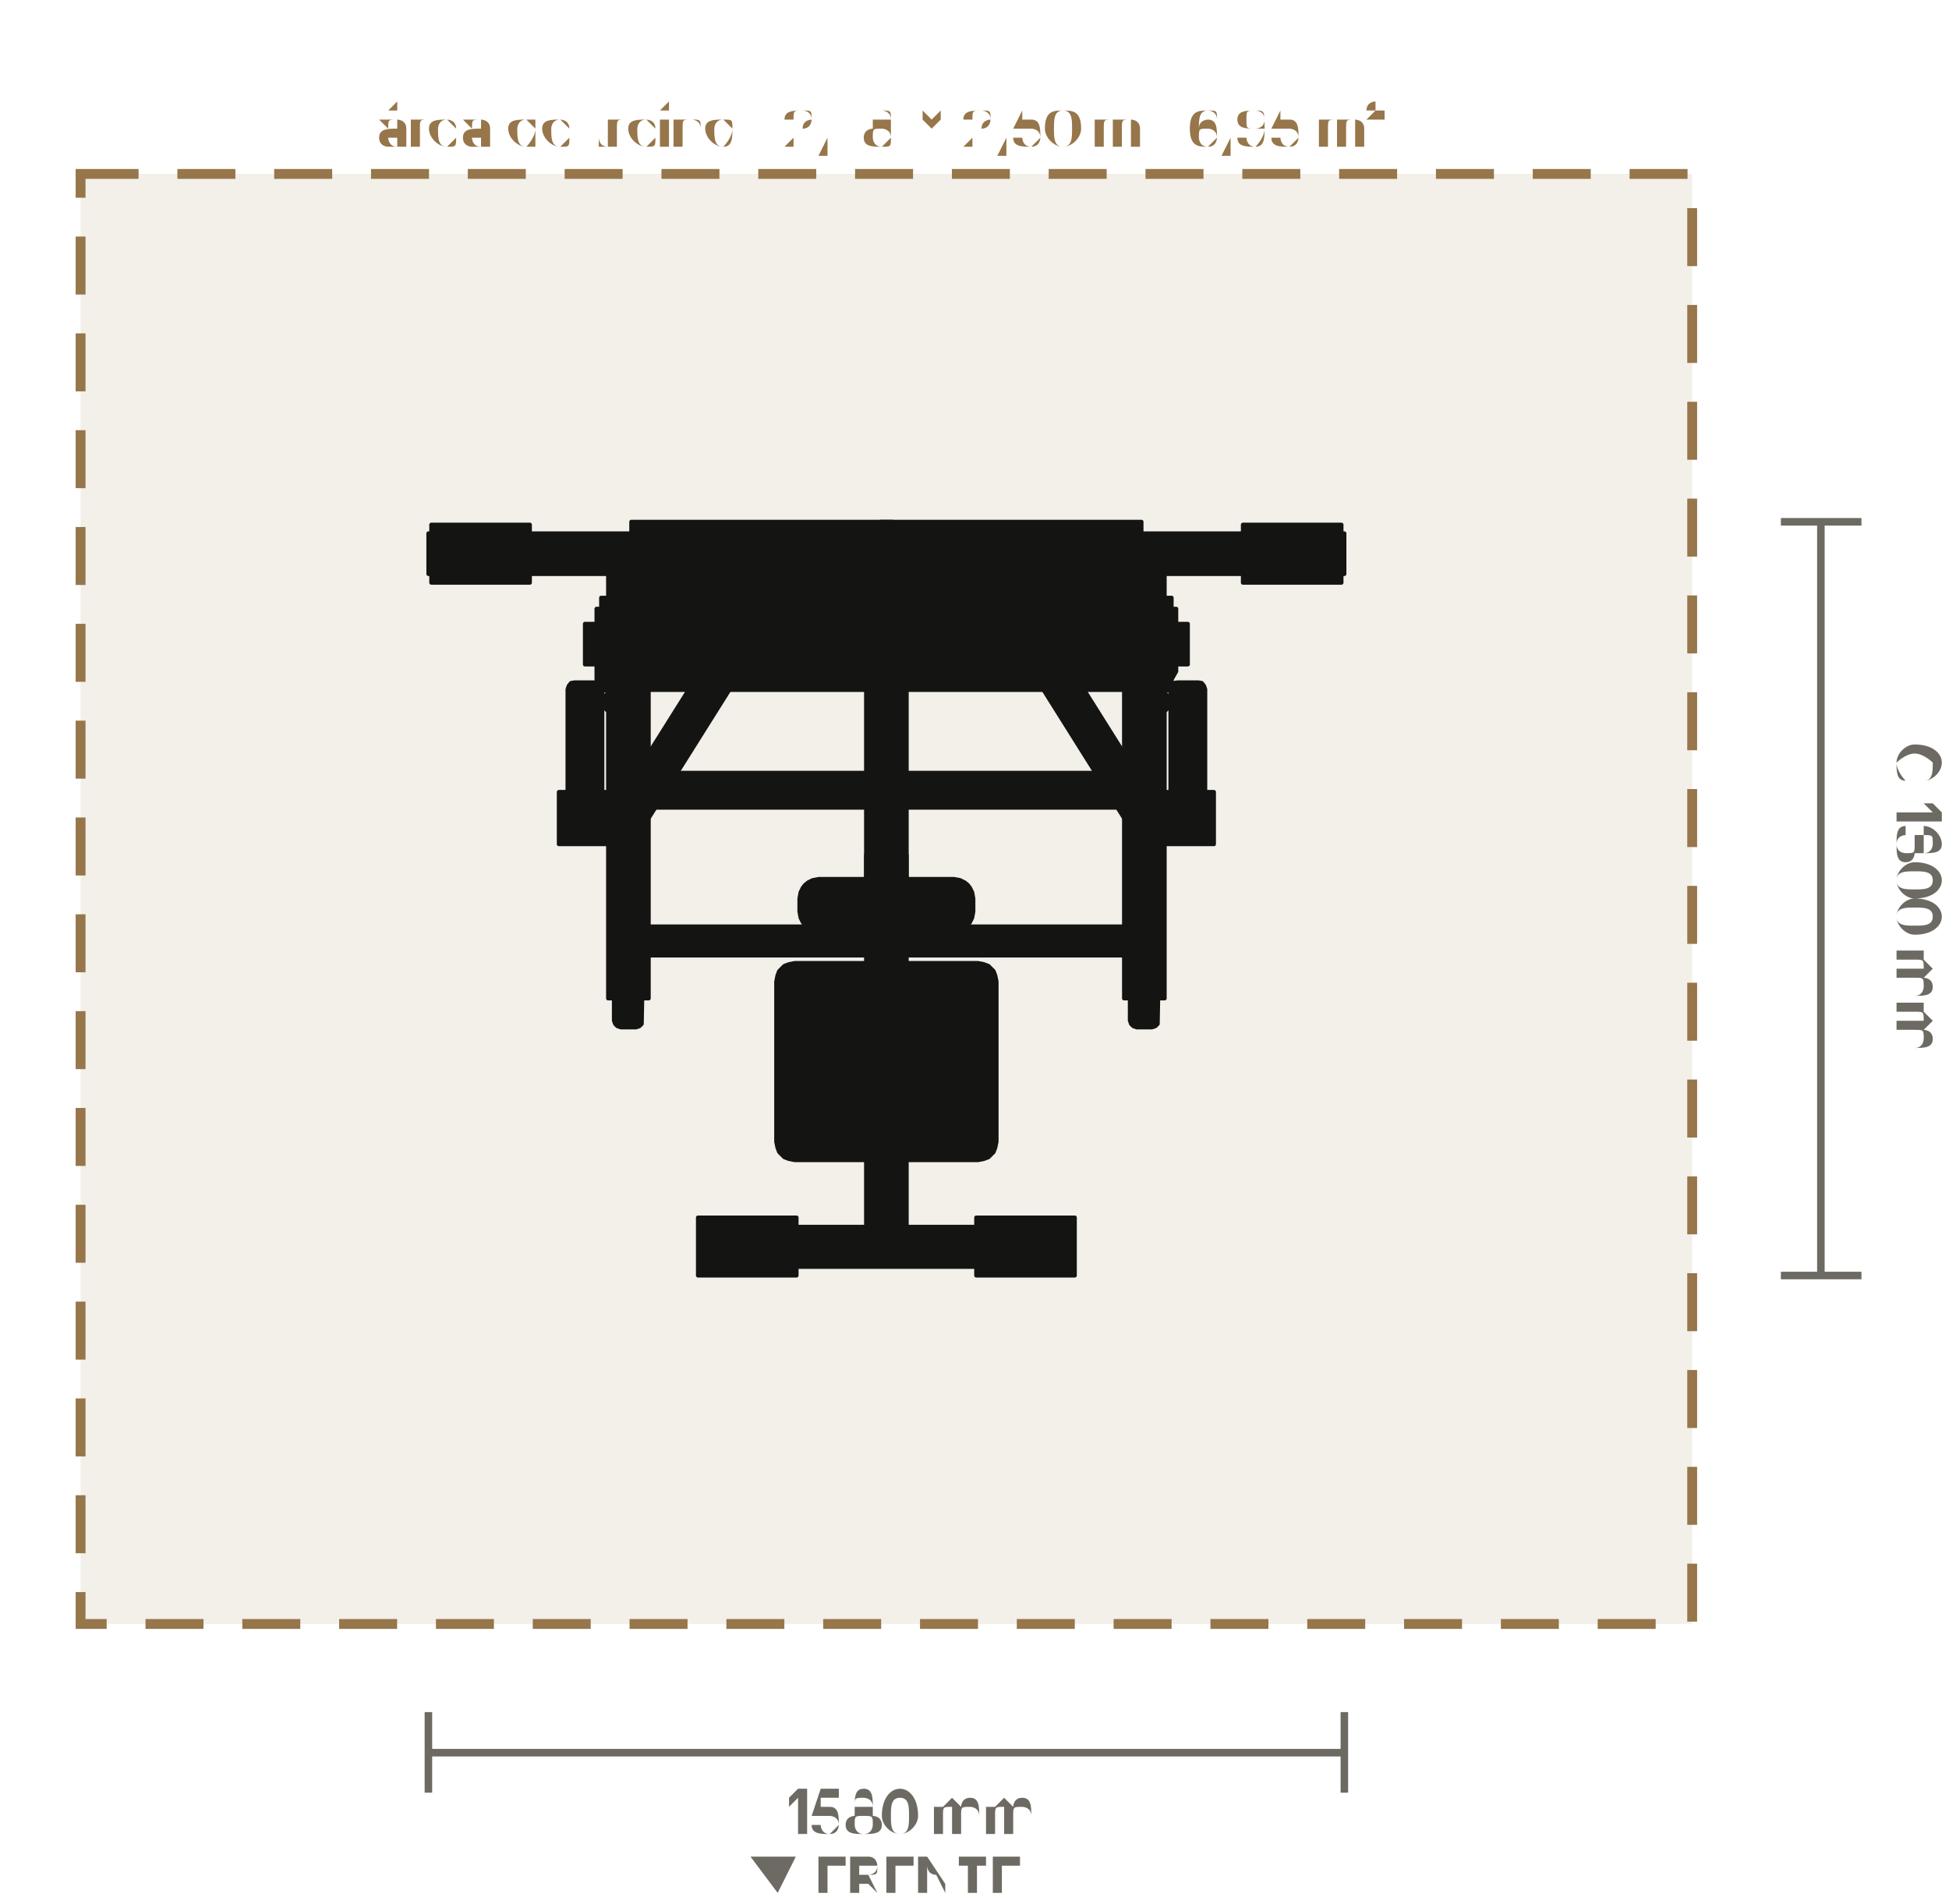
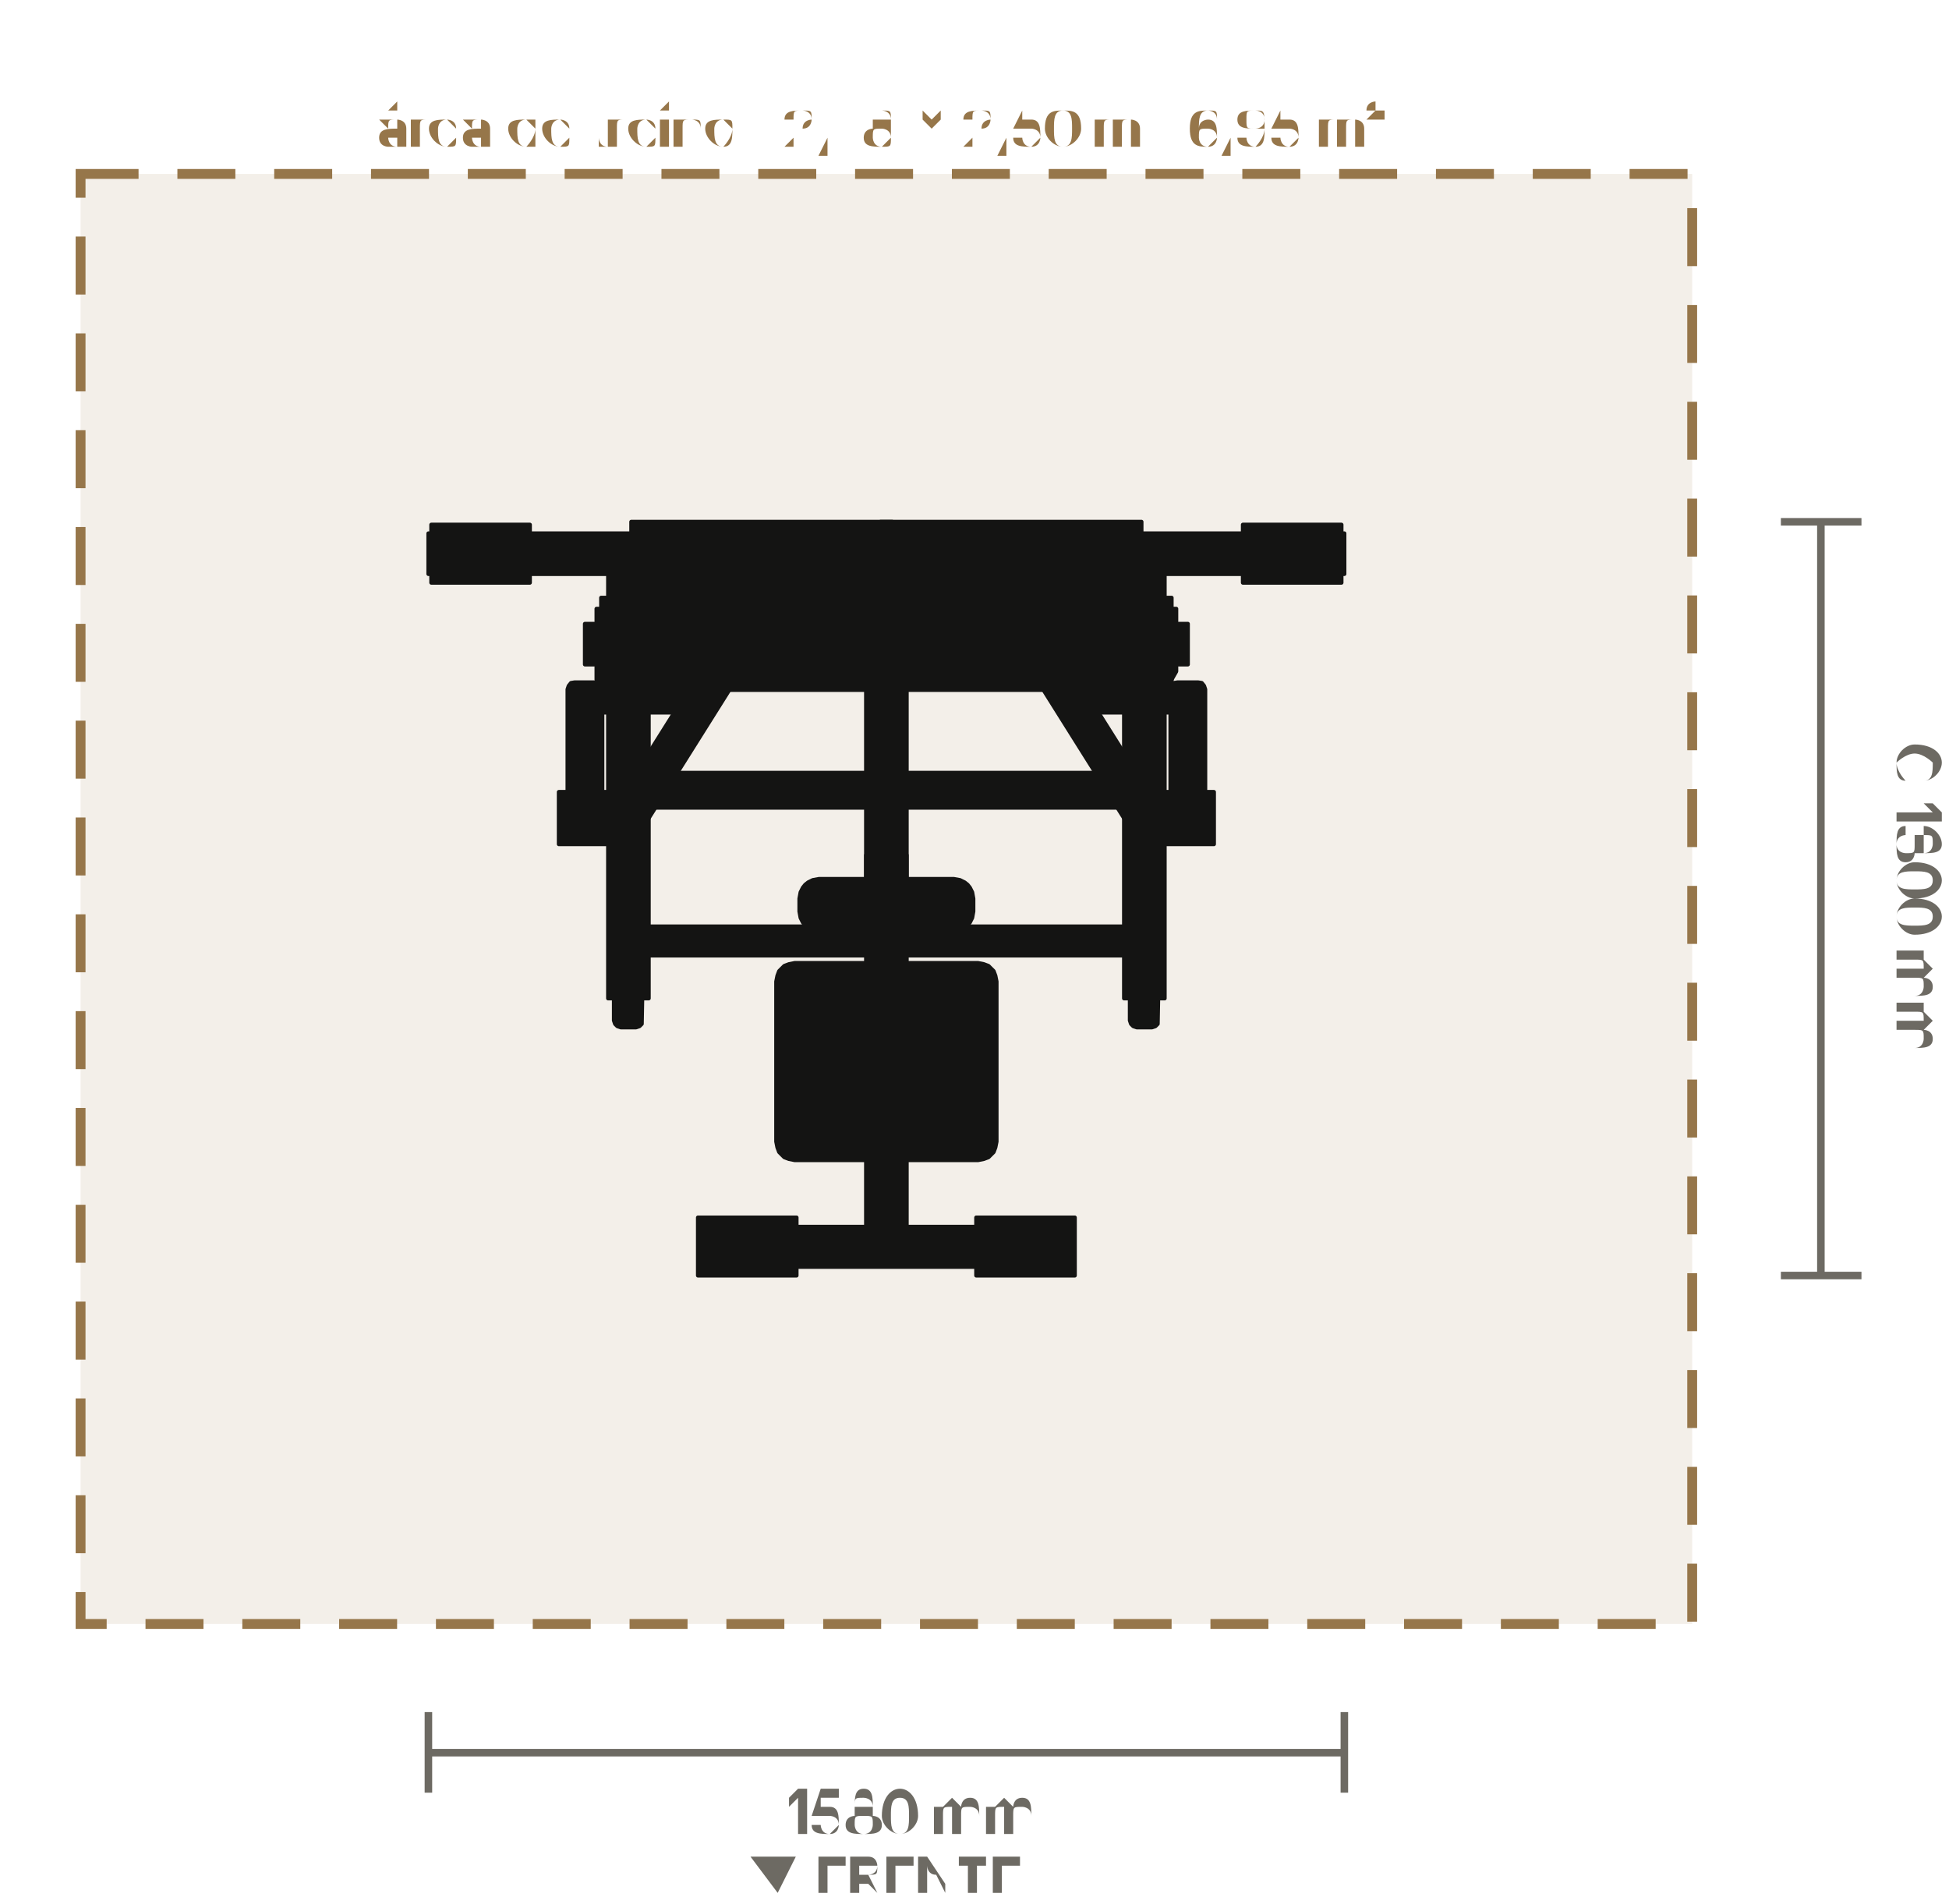
<svg xmlns="http://www.w3.org/2000/svg" viewBox="-1.529 -1.55 3.362 3.283" role="img" aria-label="Planta do Remada Iso-Lateral (LD-B024): 1580 × 1301 mm, com 60 cm de área de treino em volta" data-equipment="LD-B024" data-unit="m">
  <rect class="eq-zone" x="-1.39" y="-1.25" width="2.78" height="2.501" style="fill:#96764a;fill-opacity:.12;stroke:#96764a;stroke-width:0.017;stroke-dasharray:0.1 0.067" />
  <text class="eq-zone-label" x="0" y="-1.3" style="font-family:Barlow,Inter,Arial,sans-serif;font-size:0.095px;fill:#96764a;text-anchor:middle">área de treino · 2,78 × 2,50 m · 6,95 m²</text>
  <g class="eq-parts">
    <polygon class="eq-part" points="-0.79,-0.63 0.79,-0.63 0.79,-0.56 -0.79,-0.56" style="fill:#141413;stroke:#141413;stroke-width:0.007;stroke-linejoin:round" />
    <polygon class="eq-part" points="-0.035,-0.596 0.035,-0.596 0.035,0.601 -0.035,0.601" style="fill:#141413;stroke:#141413;stroke-width:0.007;stroke-linejoin:round" />
    <polygon class="eq-part" points="-0.3,0.566 0.3,0.566 0.3,0.635 -0.3,0.635" style="fill:#141413;stroke:#141413;stroke-width:0.007;stroke-linejoin:round" />
    <polygon class="eq-part" points="-0.785,-0.645 -0.615,-0.645 -0.615,-0.545 -0.785,-0.545" style="fill:#141413;stroke:#141413;stroke-width:0.007;stroke-linejoin:round" />
    <polygon class="eq-part" points="-0.325,0.55 -0.155,0.55 -0.155,0.65 -0.325,0.65" style="fill:#141413;stroke:#141413;stroke-width:0.007;stroke-linejoin:round" />
    <polygon class="eq-part" points="0.615,-0.645 0.785,-0.645 0.785,-0.545 0.615,-0.545" style="fill:#141413;stroke:#141413;stroke-width:0.007;stroke-linejoin:round" />
    <polygon class="eq-part" points="0.155,0.55 0.325,0.55 0.325,0.65 0.155,0.65" style="fill:#141413;stroke:#141413;stroke-width:0.007;stroke-linejoin:round" />
    <polygon class="eq-part" points="-0.415,-0.625 -0.385,-0.625 -0.385,-0.386 -0.415,-0.386" style="fill:#141413;stroke:#141413;stroke-width:0.007;stroke-linejoin:round" />
    <polygon class="eq-part" points="-0.045,-0.625 -0.015,-0.625 -0.015,-0.386 -0.045,-0.386" style="fill:#141413;stroke:#141413;stroke-width:0.007;stroke-linejoin:round" />
    <polygon class="eq-part" points="-0.415,-0.625 -0.015,-0.625 -0.015,-0.386 -0.415,-0.386" style="fill:#141413;stroke:#141413;stroke-width:0.007;stroke-linejoin:round" />
    <polygon class="eq-part" points="-0.415,-0.625 -0.015,-0.625 -0.015,-0.386 -0.415,-0.386" style="fill:#141413;stroke:#141413;stroke-width:0.007;stroke-linejoin:round" />
    <polygon class="eq-part" points="-0.44,-0.65 0.01,-0.65 0.01,-0.36 -0.44,-0.36" style="fill:#141413;stroke:#141413;stroke-width:0.007;stroke-linejoin:round" />
    <polygon class="eq-part" points="-0.295,-0.386 -0.135,-0.386 -0.135,-0.382 -0.295,-0.382" style="fill:#141413;stroke:#141413;stroke-width:0.007;stroke-linejoin:round" />
    <polygon class="eq-part" points="-0.305,-0.505 -0.305,-0.508 -0.304,-0.51 -0.302,-0.512 -0.3,-0.514 -0.298,-0.515 -0.295,-0.515 -0.292,-0.515 -0.29,-0.514 -0.288,-0.512 -0.286,-0.51 -0.285,-0.508 -0.285,-0.505 -0.285,-0.503 -0.286,-0.5 -0.288,-0.498 -0.29,-0.497 -0.292,-0.496 -0.295,-0.495 -0.298,-0.496 -0.3,-0.497 -0.302,-0.498 -0.304,-0.5 -0.305,-0.503" style="fill:#141413;stroke:#141413;stroke-width:0.007;stroke-linejoin:round" />
    <polygon class="eq-part" points="-0.145,-0.505 -0.145,-0.508 -0.144,-0.51 -0.142,-0.512 -0.14,-0.514 -0.138,-0.515 -0.135,-0.515 -0.132,-0.515 -0.13,-0.514 -0.128,-0.512 -0.126,-0.51 -0.125,-0.508 -0.125,-0.505 -0.125,-0.503 -0.126,-0.5 -0.128,-0.498 -0.13,-0.497 -0.132,-0.496 -0.135,-0.495 -0.138,-0.496 -0.14,-0.497 -0.142,-0.498 -0.144,-0.5 -0.145,-0.503" style="fill:#141413;stroke:#141413;stroke-width:0.007;stroke-linejoin:round" />
    <polygon class="eq-part" points="-0.345,-0.586 -0.085,-0.586 -0.085,-0.425 -0.345,-0.425" style="fill:#141413;stroke:#141413;stroke-width:0.007;stroke-linejoin:round" />
    <polygon class="eq-part" points="-0.345,-0.586 -0.085,-0.586 -0.085,-0.425 -0.345,-0.425" style="fill:#141413;stroke:#141413;stroke-width:0.007;stroke-linejoin:round" />
    <polygon class="eq-part" points="-0.219,-0.505 -0.219,-0.506 -0.218,-0.507 -0.218,-0.508 -0.217,-0.509 -0.216,-0.509 -0.215,-0.509 -0.214,-0.509 -0.213,-0.509 -0.212,-0.508 -0.211,-0.507 -0.211,-0.506 -0.211,-0.505 -0.211,-0.504 -0.211,-0.503 -0.212,-0.503 -0.213,-0.502 -0.214,-0.502 -0.215,-0.501 -0.216,-0.502 -0.217,-0.502 -0.218,-0.503 -0.218,-0.503 -0.219,-0.504" style="fill:#141413;stroke:#141413;stroke-width:0.007;stroke-linejoin:round" />
    <polygon class="eq-part" points="-0.335,-0.571 -0.095,-0.571 -0.095,-0.441 -0.335,-0.441" style="fill:#141413;stroke:#141413;stroke-width:0.007;stroke-linejoin:round" />
    <polygon class="eq-part" points="-0.335,-0.571 -0.095,-0.571 -0.095,-0.441 -0.335,-0.441" style="fill:#141413;stroke:#141413;stroke-width:0.007;stroke-linejoin:round" />
    <polygon class="eq-part" points="-0.335,-0.571 -0.095,-0.571 -0.095,-0.441 -0.335,-0.441" style="fill:#141413;stroke:#141413;stroke-width:0.007;stroke-linejoin:round" />
    <polygon class="eq-part" points="-0.335,-0.571 -0.095,-0.571 -0.095,-0.441 -0.335,-0.441" style="fill:#141413;stroke:#141413;stroke-width:0.007;stroke-linejoin:round" />
    <polygon class="eq-part" points="-0.335,-0.571 -0.095,-0.571 -0.095,-0.441 -0.335,-0.441" style="fill:#141413;stroke:#141413;stroke-width:0.007;stroke-linejoin:round" />
    <polygon class="eq-part" points="-0.335,-0.571 -0.095,-0.571 -0.095,-0.441 -0.335,-0.441" style="fill:#141413;stroke:#141413;stroke-width:0.007;stroke-linejoin:round" />
    <polygon class="eq-part" points="-0.335,-0.571 -0.095,-0.571 -0.095,-0.441 -0.335,-0.441" style="fill:#141413;stroke:#141413;stroke-width:0.007;stroke-linejoin:round" />
    <polygon class="eq-part" points="-0.335,-0.571 -0.095,-0.571 -0.095,-0.441 -0.335,-0.441" style="fill:#141413;stroke:#141413;stroke-width:0.007;stroke-linejoin:round" />
    <polygon class="eq-part" points="-0.335,-0.571 -0.095,-0.571 -0.095,-0.441 -0.335,-0.441" style="fill:#141413;stroke:#141413;stroke-width:0.007;stroke-linejoin:round" />
    <polygon class="eq-part" points="-0.221,-0.505 -0.221,-0.507 -0.22,-0.508 -0.219,-0.51 -0.218,-0.511 -0.217,-0.511 -0.215,-0.511 -0.213,-0.511 -0.212,-0.511 -0.211,-0.51 -0.21,-0.508 -0.209,-0.507 -0.209,-0.505 -0.209,-0.504 -0.21,-0.502 -0.211,-0.501 -0.212,-0.5 -0.213,-0.5 -0.215,-0.499 -0.217,-0.5 -0.218,-0.5 -0.219,-0.501 -0.22,-0.502 -0.221,-0.504" style="fill:#141413;stroke:#141413;stroke-width:0.007;stroke-linejoin:round" />
    <polygon class="eq-part" points="-0.221,-0.461 -0.209,-0.461 -0.209,-0.391 -0.221,-0.391" style="fill:#141413;stroke:#141413;stroke-width:0.007;stroke-linejoin:round" />
    <polygon class="eq-part" points="-0.385,-0.625 -0.045,-0.625 -0.045,-0.614 -0.385,-0.614" style="fill:#141413;stroke:#141413;stroke-width:0.007;stroke-linejoin:round" />
    <polygon class="eq-part" points="0.015,-0.625 0.045,-0.625 0.045,-0.386 0.015,-0.386" style="fill:#141413;stroke:#141413;stroke-width:0.007;stroke-linejoin:round" />
    <polygon class="eq-part" points="0.385,-0.625 0.415,-0.625 0.415,-0.386 0.385,-0.386" style="fill:#141413;stroke:#141413;stroke-width:0.007;stroke-linejoin:round" />
    <polygon class="eq-part" points="0.015,-0.625 0.415,-0.625 0.415,-0.386 0.015,-0.386" style="fill:#141413;stroke:#141413;stroke-width:0.007;stroke-linejoin:round" />
    <polygon class="eq-part" points="0.015,-0.625 0.415,-0.625 0.415,-0.386 0.015,-0.386" style="fill:#141413;stroke:#141413;stroke-width:0.007;stroke-linejoin:round" />
    <polygon class="eq-part" points="-0.01,-0.65 0.44,-0.65 0.44,-0.36 -0.01,-0.36" style="fill:#141413;stroke:#141413;stroke-width:0.007;stroke-linejoin:round" />
    <polygon class="eq-part" points="0.135,-0.386 0.295,-0.386 0.295,-0.382 0.135,-0.382" style="fill:#141413;stroke:#141413;stroke-width:0.007;stroke-linejoin:round" />
    <polygon class="eq-part" points="0.125,-0.505 0.125,-0.508 0.126,-0.51 0.128,-0.512 0.13,-0.514 0.132,-0.515 0.135,-0.515 0.138,-0.515 0.14,-0.514 0.142,-0.512 0.144,-0.51 0.145,-0.508 0.145,-0.505 0.145,-0.503 0.144,-0.5 0.142,-0.498 0.14,-0.497 0.138,-0.496 0.135,-0.495 0.132,-0.496 0.13,-0.497 0.128,-0.498 0.126,-0.5 0.125,-0.503" style="fill:#141413;stroke:#141413;stroke-width:0.007;stroke-linejoin:round" />
    <polygon class="eq-part" points="0.285,-0.505 0.285,-0.508 0.286,-0.51 0.288,-0.512 0.29,-0.514 0.292,-0.515 0.295,-0.515 0.298,-0.515 0.3,-0.514 0.302,-0.512 0.304,-0.51 0.305,-0.508 0.305,-0.505 0.305,-0.503 0.304,-0.5 0.302,-0.498 0.3,-0.497 0.298,-0.496 0.295,-0.495 0.292,-0.496 0.29,-0.497 0.288,-0.498 0.286,-0.5 0.285,-0.503" style="fill:#141413;stroke:#141413;stroke-width:0.007;stroke-linejoin:round" />
    <polygon class="eq-part" points="0.085,-0.586 0.345,-0.586 0.345,-0.425 0.085,-0.425" style="fill:#141413;stroke:#141413;stroke-width:0.007;stroke-linejoin:round" />
    <polygon class="eq-part" points="0.085,-0.586 0.345,-0.586 0.345,-0.425 0.085,-0.425" style="fill:#141413;stroke:#141413;stroke-width:0.007;stroke-linejoin:round" />
    <polygon class="eq-part" points="0.211,-0.505 0.211,-0.506 0.211,-0.507 0.212,-0.508 0.213,-0.509 0.214,-0.509 0.215,-0.509 0.216,-0.509 0.217,-0.509 0.218,-0.508 0.218,-0.507 0.219,-0.506 0.219,-0.505 0.219,-0.504 0.218,-0.503 0.218,-0.503 0.217,-0.502 0.216,-0.502 0.215,-0.501 0.214,-0.502 0.213,-0.502 0.212,-0.503 0.211,-0.503 0.211,-0.504" style="fill:#141413;stroke:#141413;stroke-width:0.007;stroke-linejoin:round" />
    <polygon class="eq-part" points="0.095,-0.571 0.335,-0.571 0.335,-0.441 0.095,-0.441" style="fill:#141413;stroke:#141413;stroke-width:0.007;stroke-linejoin:round" />
    <polygon class="eq-part" points="0.095,-0.571 0.335,-0.571 0.335,-0.441 0.095,-0.441" style="fill:#141413;stroke:#141413;stroke-width:0.007;stroke-linejoin:round" />
    <polygon class="eq-part" points="0.095,-0.571 0.335,-0.571 0.335,-0.441 0.095,-0.441" style="fill:#141413;stroke:#141413;stroke-width:0.007;stroke-linejoin:round" />
    <polygon class="eq-part" points="0.095,-0.571 0.335,-0.571 0.335,-0.441 0.095,-0.441" style="fill:#141413;stroke:#141413;stroke-width:0.007;stroke-linejoin:round" />
    <polygon class="eq-part" points="0.095,-0.571 0.335,-0.571 0.335,-0.441 0.095,-0.441" style="fill:#141413;stroke:#141413;stroke-width:0.007;stroke-linejoin:round" />
    <polygon class="eq-part" points="0.095,-0.571 0.335,-0.571 0.335,-0.441 0.095,-0.441" style="fill:#141413;stroke:#141413;stroke-width:0.007;stroke-linejoin:round" />
    <polygon class="eq-part" points="0.095,-0.571 0.335,-0.571 0.335,-0.441 0.095,-0.441" style="fill:#141413;stroke:#141413;stroke-width:0.007;stroke-linejoin:round" />
    <polygon class="eq-part" points="0.095,-0.571 0.335,-0.571 0.335,-0.441 0.095,-0.441" style="fill:#141413;stroke:#141413;stroke-width:0.007;stroke-linejoin:round" />
    <polygon class="eq-part" points="0.095,-0.571 0.335,-0.571 0.335,-0.441 0.095,-0.441" style="fill:#141413;stroke:#141413;stroke-width:0.007;stroke-linejoin:round" />
    <polygon class="eq-part" points="0.209,-0.505 0.209,-0.507 0.21,-0.508 0.211,-0.51 0.212,-0.511 0.213,-0.511 0.215,-0.511 0.217,-0.511 0.218,-0.511 0.219,-0.51 0.22,-0.508 0.221,-0.507 0.221,-0.505 0.221,-0.504 0.22,-0.502 0.219,-0.501 0.218,-0.5 0.217,-0.5 0.215,-0.499 0.213,-0.5 0.212,-0.5 0.211,-0.501 0.21,-0.502 0.209,-0.504" style="fill:#141413;stroke:#141413;stroke-width:0.007;stroke-linejoin:round" />
    <polygon class="eq-part" points="0.209,-0.461 0.221,-0.461 0.221,-0.391 0.209,-0.391" style="fill:#141413;stroke:#141413;stroke-width:0.007;stroke-linejoin:round" />
    <polygon class="eq-part" points="0.045,-0.625 0.385,-0.625 0.385,-0.614 0.045,-0.614" style="fill:#141413;stroke:#141413;stroke-width:0.007;stroke-linejoin:round" />
    <polygon class="eq-part" points="-0.035,0.258 -0.035,0.255 -0.033,0.252 -0.032,0.249 -0.029,0.248 -0.026,0.246 -0.023,0.246 0.023,0.246 0.026,0.246 0.029,0.248 0.032,0.249 0.033,0.252 0.035,0.255 0.035,0.258 0.035,0.304 0.035,0.307 0.033,0.31 0.032,0.312 0.029,0.314 0.026,0.316 0.023,0.316 -0.023,0.316 -0.026,0.316 -0.029,0.314 -0.032,0.312 -0.033,0.31 -0.035,0.307 -0.035,0.304" style="fill:#141413;stroke:#141413;stroke-width:0.007;stroke-linejoin:round" />
    <polygon class="eq-part" points="-0.047,0.303 -0.047,0.259 -0.035,0.259 -0.035,0.303" style="fill:#141413;stroke:#141413;stroke-width:0.007;stroke-linejoin:round" />
    <polygon class="eq-part" points="-0.117,0.281 -0.117,0.279 -0.117,0.278 -0.117,0.276 -0.116,0.275 -0.116,0.274 -0.115,0.274 -0.035,0.274 -0.034,0.274 -0.034,0.275 -0.033,0.276 -0.033,0.278 -0.033,0.279 -0.033,0.281 -0.033,0.283 -0.033,0.284 -0.033,0.286 -0.034,0.287 -0.034,0.288 -0.035,0.288 -0.115,0.288 -0.116,0.288 -0.116,0.287 -0.117,0.286 -0.117,0.284 -0.117,0.283" style="fill:#141413;stroke:#141413;stroke-width:0.007;stroke-linejoin:round" />
    <polygon class="eq-part" points="-0.19,0.419 -0.19,0.143 -0.188,0.133 -0.185,0.125 -0.18,0.12 -0.176,0.116 -0.168,0.113 -0.158,0.111 0.158,0.111 0.168,0.113 0.176,0.116 0.18,0.12 0.185,0.125 0.188,0.133 0.19,0.143 0.19,0.419 0.188,0.429 0.185,0.437 0.18,0.442 0.176,0.446 0.168,0.449 0.158,0.451 -0.158,0.451 -0.168,0.449 -0.176,0.446 -0.18,0.442 -0.185,0.437 -0.188,0.429" style="fill:#141413;stroke:#141413;stroke-width:0.007;stroke-linejoin:round" />
    <polygon class="eq-part" points="-0.035,-0.072 -0.035,-0.075 -0.033,-0.078 -0.032,-0.081 -0.029,-0.082 -0.026,-0.084 -0.023,-0.084 0.023,-0.084 0.026,-0.084 0.029,-0.082 0.032,-0.081 0.033,-0.078 0.035,-0.075 0.035,-0.072 0.035,-0.026 0.035,-0.023 0.033,-0.02 0.032,-0.018 0.029,-0.016 0.026,-0.014 0.023,-0.014 -0.023,-0.014 -0.026,-0.014 -0.029,-0.016 -0.032,-0.018 -0.033,-0.02 -0.035,-0.023 -0.035,-0.026" style="fill:#141413;stroke:#141413;stroke-width:0.007;stroke-linejoin:round" />
    <polygon class="eq-part" points="-0.15,0 -0.148,-0.011 -0.144,-0.019 -0.14,-0.024 -0.135,-0.028 -0.127,-0.032 -0.116,-0.034 0.116,-0.034 0.127,-0.032 0.135,-0.028 0.14,-0.024 0.144,-0.019 0.148,-0.011 0.15,0 0.15,0.022 0.148,0.033 0.144,0.041 0.14,0.046 0.135,0.05 0.127,0.054 0.116,0.056 -0.116,0.056 -0.127,0.054 -0.135,0.05 -0.14,0.046 -0.144,0.041 -0.148,0.033 -0.15,0.022" style="fill:#141413;stroke:#141413;stroke-width:0.007;stroke-linejoin:round" />
    <polygon class="eq-part" points="-0.565,-0.184 -0.475,-0.184 -0.475,-0.094 -0.565,-0.094" style="fill:#141413;stroke:#141413;stroke-width:0.007;stroke-linejoin:round" />
    <polygon class="eq-part" points="-0.55,-0.361 -0.548,-0.367 -0.544,-0.372 -0.538,-0.373 -0.502,-0.373 -0.496,-0.372 -0.492,-0.367 -0.49,-0.361 -0.49,-0.123 -0.492,-0.118 -0.496,-0.115 -0.502,-0.113 -0.538,-0.113 -0.544,-0.115 -0.548,-0.118 -0.55,-0.123" style="fill:#141413;stroke:#141413;stroke-width:0.007;stroke-linejoin:round" />
    <polygon class="eq-part" points="-0.488,-0.339 -0.487,-0.344 -0.486,-0.348 -0.483,-0.352 -0.479,-0.355 -0.475,-0.356 -0.47,-0.357 -0.465,-0.356 -0.461,-0.355 -0.457,-0.352 -0.454,-0.348 -0.453,-0.344 -0.452,-0.339 -0.453,-0.334 -0.454,-0.33 -0.457,-0.326 -0.461,-0.323 -0.465,-0.322 -0.47,-0.321 -0.475,-0.322 -0.479,-0.323 -0.483,-0.326 -0.486,-0.33 -0.487,-0.334" style="fill:#141413;stroke:#141413;stroke-width:0.007;stroke-linejoin:round" />
+     <polygon class="eq-part" points="-0.54,-0.349 -0.54,-0.352 -0.539,-0.354 -0.537,-0.356 -0.535,-0.358 -0.533,-0.359 -0.53,-0.359 -0.51,-0.359 -0.507,-0.359 -0.505,-0.358 -0.503,-0.356 -0.501,-0.354 -0.5,-0.352 -0.5,-0.349 -0.5,-0.329 -0.5,-0.326 -0.501,-0.324 -0.503,-0.322 -0.505,-0.32 -0.507,-0.319 -0.51,-0.319 -0.53,-0.319 -0.533,-0.319 -0.535,-0.32 -0.537,-0.322 -0.539,-0.324 -0.54,-0.326 -0.54,-0.329" style="fill:#141413;stroke:#141413;stroke-width:0.007;stroke-linejoin:round" />
+     <polygon class="eq-part" points="-0.52,-0.357 -0.35,-0.357 -0.35,-0.321 -0.52,-0.321" style="fill:#141413;stroke:#141413;stroke-width:0.007;stroke-linejoin:round" />
    <polygon class="eq-part" points="0.475,-0.184 0.565,-0.184 0.565,-0.094 0.475,-0.094" style="fill:#141413;stroke:#141413;stroke-width:0.007;stroke-linejoin:round" />
    <polygon class="eq-part" points="0.49,-0.361 0.492,-0.367 0.496,-0.372 0.502,-0.373 0.538,-0.373 0.544,-0.372 0.548,-0.367 0.55,-0.361 0.55,-0.123 0.548,-0.118 0.544,-0.115 0.538,-0.113 0.502,-0.113 0.496,-0.115 0.492,-0.118 0.49,-0.123" style="fill:#141413;stroke:#141413;stroke-width:0.007;stroke-linejoin:round" />
    <polygon class="eq-part" points="0.452,-0.339 0.453,-0.344 0.454,-0.348 0.457,-0.352 0.461,-0.355 0.465,-0.356 0.47,-0.357 0.475,-0.356 0.479,-0.355 0.483,-0.352 0.486,-0.348 0.487,-0.344 0.488,-0.339 0.487,-0.334 0.486,-0.33 0.483,-0.326 0.479,-0.323 0.475,-0.322 0.47,-0.321 0.465,-0.322 0.461,-0.323 0.457,-0.326 0.454,-0.33 0.453,-0.334" style="fill:#141413;stroke:#141413;stroke-width:0.007;stroke-linejoin:round" />
+     <polygon class="eq-part" points="0.5,-0.349 0.5,-0.352 0.501,-0.354 0.503,-0.356 0.505,-0.358 0.507,-0.359 0.51,-0.359 0.53,-0.359 0.533,-0.359 0.535,-0.358 0.537,-0.356 0.539,-0.354 0.54,-0.352 0.54,-0.349 0.54,-0.329 0.54,-0.326 0.539,-0.324 0.537,-0.322 0.535,-0.32 0.533,-0.319 0.53,-0.319 0.51,-0.319 0.507,-0.319 0.505,-0.32 0.503,-0.322 0.501,-0.324 0.5,-0.326 0.5,-0.329" style="fill:#141413;stroke:#141413;stroke-width:0.007;stroke-linejoin:round" />
+     <polygon class="eq-part" points="0.35,-0.357 0.52,-0.357 0.52,-0.321 0.35,-0.321" style="fill:#141413;stroke:#141413;stroke-width:0.007;stroke-linejoin:round" />
    <polygon class="eq-part" points="-0.47,-0.241 -0.47,-0.545 -0.468,-0.622 -0.464,-0.626 -0.458,-0.627 -0.432,-0.627 -0.426,-0.626 -0.422,-0.622 -0.42,-0.616 -0.42,-0.545 -0.42,-0.241 -0.422,-0.143 -0.426,-0.139 -0.432,-0.137 -0.458,-0.137 -0.464,-0.139 -0.468,-0.143 -0.47,-0.149" style="fill:#141413;stroke:#141413;stroke-width:0.007;stroke-linejoin:round" />
    <polygon class="eq-part" points="-0.47,0.111 -0.47,0.036 -0.468,0.029 -0.464,0.025 -0.458,0.023 -0.432,0.023 -0.426,0.025 -0.422,0.029 -0.42,0.035 -0.42,0.036 -0.42,0.111 -0.422,0.216 -0.426,0.22 -0.432,0.222 -0.458,0.222 -0.464,0.22 -0.468,0.216 -0.47,0.21" style="fill:#141413;stroke:#141413;stroke-width:0.007;stroke-linejoin:round" />
    <polygon class="eq-part" points="-0.47,-0.187 -0.42,-0.187 -0.42,0.073 -0.47,0.073" style="fill:#141413;stroke:#141413;stroke-width:0.007;stroke-linejoin:round" />
    <polygon class="eq-part" points="-0.47,-0.237 -0.42,-0.237 -0.42,0.123 -0.47,0.123" style="fill:#141413;stroke:#141413;stroke-width:0.007;stroke-linejoin:round" />
    <polygon class="eq-part" points="-0.48,0.172 -0.48,-0.581 -0.41,-0.581 -0.41,0.172" style="fill:#141413;stroke:#141413;stroke-width:0.007;stroke-linejoin:round" />
    <polygon class="eq-part" points="0.42,-0.241 0.42,-0.545 0.422,-0.622 0.426,-0.626 0.432,-0.627 0.458,-0.627 0.464,-0.626 0.468,-0.622 0.47,-0.616 0.47,-0.545 0.47,-0.241 0.468,-0.143 0.464,-0.139 0.458,-0.137 0.432,-0.137 0.426,-0.139 0.422,-0.143 0.42,-0.149" style="fill:#141413;stroke:#141413;stroke-width:0.007;stroke-linejoin:round" />
    <polygon class="eq-part" points="0.42,0.111 0.42,0.036 0.422,0.029 0.426,0.025 0.432,0.023 0.458,0.023 0.464,0.025 0.468,0.029 0.47,0.035 0.47,0.036 0.47,0.111 0.468,0.216 0.464,0.22 0.458,0.222 0.432,0.222 0.426,0.22 0.422,0.216 0.42,0.21" style="fill:#141413;stroke:#141413;stroke-width:0.007;stroke-linejoin:round" />
    <polygon class="eq-part" points="0.42,-0.187 0.47,-0.187 0.47,0.073 0.42,0.073" style="fill:#141413;stroke:#141413;stroke-width:0.007;stroke-linejoin:round" />
    <polygon class="eq-part" points="0.42,-0.237 0.47,-0.237 0.47,0.123 0.42,0.123" style="fill:#141413;stroke:#141413;stroke-width:0.007;stroke-linejoin:round" />
    <polygon class="eq-part" points="0.41,0.172 0.41,-0.581 0.48,-0.581 0.48,0.172" style="fill:#141413;stroke:#141413;stroke-width:0.007;stroke-linejoin:round" />
    <polygon class="eq-part" points="-0.445,-0.217 0.445,-0.217 0.445,-0.157 -0.445,-0.157" style="fill:#141413;stroke:#141413;stroke-width:0.007;stroke-linejoin:round" />
    <polygon class="eq-part" points="-0.445,0.048 0.445,0.048 0.445,0.098 -0.445,0.098" style="fill:#141413;stroke:#141413;stroke-width:0.007;stroke-linejoin:round" />
    <polygon class="eq-part" points="-0.49,-0.15 -0.49,-0.155 -0.445,-0.162 -0.445,-0.128 -0.445,-0.123 -0.49,-0.117" style="fill:#141413;stroke:#141413;stroke-width:0.007;stroke-linejoin:round" />
    <polygon class="eq-part" points="0.445,-0.15 0.445,-0.155 0.49,-0.162 0.49,-0.128 0.49,-0.123 0.445,-0.117" style="fill:#141413;stroke:#141413;stroke-width:0.007;stroke-linejoin:round" />
    <polygon class="eq-part" points="-0.52,-0.474 0.52,-0.474 0.52,-0.404 -0.52,-0.404" style="fill:#141413;stroke:#141413;stroke-width:0.007;stroke-linejoin:round" />
    <polygon class="eq-part" points="-0.492,-0.519 -0.48,-0.519 -0.48,-0.359 -0.492,-0.359" style="fill:#141413;stroke:#141413;stroke-width:0.007;stroke-linejoin:round" />
    <polygon class="eq-part" points="-0.5,-0.4 -0.492,-0.4 -0.492,-0.378 -0.5,-0.378" style="fill:#141413;stroke:#141413;stroke-width:0.007;stroke-linejoin:round" />
    <polygon class="eq-part" points="-0.5,-0.5 -0.492,-0.5 -0.492,-0.478 -0.5,-0.478" style="fill:#141413;stroke:#141413;stroke-width:0.007;stroke-linejoin:round" />
    <polygon class="eq-part" points="0.48,-0.519 0.492,-0.519 0.492,-0.359 0.48,-0.359" style="fill:#141413;stroke:#141413;stroke-width:0.007;stroke-linejoin:round" />
    <polygon class="eq-part" points="0.492,-0.4 0.5,-0.4 0.5,-0.395 0.5,-0.392 0.492,-0.378" style="fill:#141413;stroke:#141413;stroke-width:0.007;stroke-linejoin:round" />
    <polygon class="eq-part" points="0.492,-0.5 0.5,-0.5 0.5,-0.478 0.492,-0.478" style="fill:#141413;stroke:#141413;stroke-width:0.007;stroke-linejoin:round" />
    <polygon class="eq-part" points="-0.47,-0.155 -0.24,-0.521 -0.19,-0.489 -0.42,-0.123" style="fill:#141413;stroke:#141413;stroke-width:0.007;stroke-linejoin:round" />
    <polygon class="eq-part" points="0.19,-0.489 0.24,-0.521 0.47,-0.155 0.42,-0.123" style="fill:#141413;stroke:#141413;stroke-width:0.007;stroke-linejoin:round" />
  </g>
  <line class="eq-dim" x1="-0.79" y1="1.473" x2="0.79" y2="1.473" style="stroke:#6d6a63;stroke-width:0.013" />
  <line class="eq-dim" x1="-0.79" y1="1.403" x2="-0.79" y2="1.542" style="stroke:#6d6a63;stroke-width:0.013" />
  <line class="eq-dim" x1="0.79" y1="1.403" x2="0.79" y2="1.542" style="stroke:#6d6a63;stroke-width:0.013" />
  <text class="eq-text" x="0" y="1.613" style="font-family:Barlow,Inter,Arial,sans-serif;font-size:0.1px;fill:#6d6a63;text-anchor:middle">L 1580 mm</text>
  <line class="eq-dim" x1="1.612" y1="-0.65" x2="1.612" y2="0.65" style="stroke:#6d6a63;stroke-width:0.013" />
  <line class="eq-dim" x1="1.543" y1="-0.65" x2="1.682" y2="-0.65" style="stroke:#6d6a63;stroke-width:0.013" />
  <line class="eq-dim" x1="1.543" y1="0.65" x2="1.682" y2="0.65" style="stroke:#6d6a63;stroke-width:0.013" />
  <text class="eq-text" x="1.742" y="0" transform="rotate(90 1.7425 0)" style="font-family:Barlow,Inter,Arial,sans-serif;font-size:0.1px;fill:#6d6a63;text-anchor:middle">C 1300 mm</text>
  <text class="eq-text" x="0" y="1.713" style="font-family:Barlow,Inter,Arial,sans-serif;font-size:0.1px;fill:#6d6a63;text-anchor:middle;font-size:0.08px;letter-spacing:.1em">▼ FRENTE</text>
</svg>
